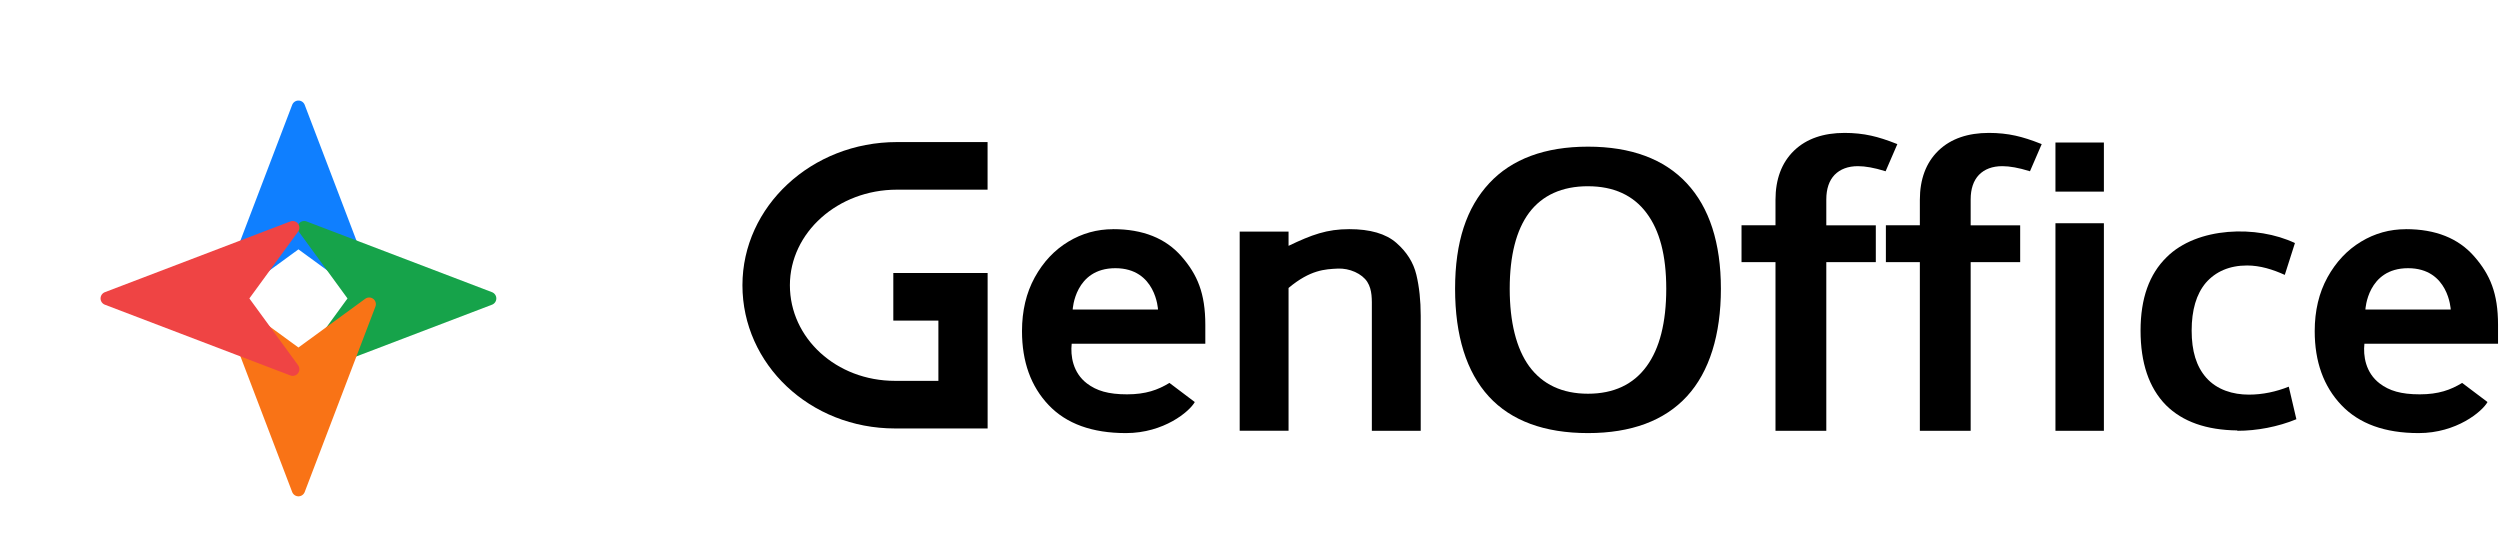
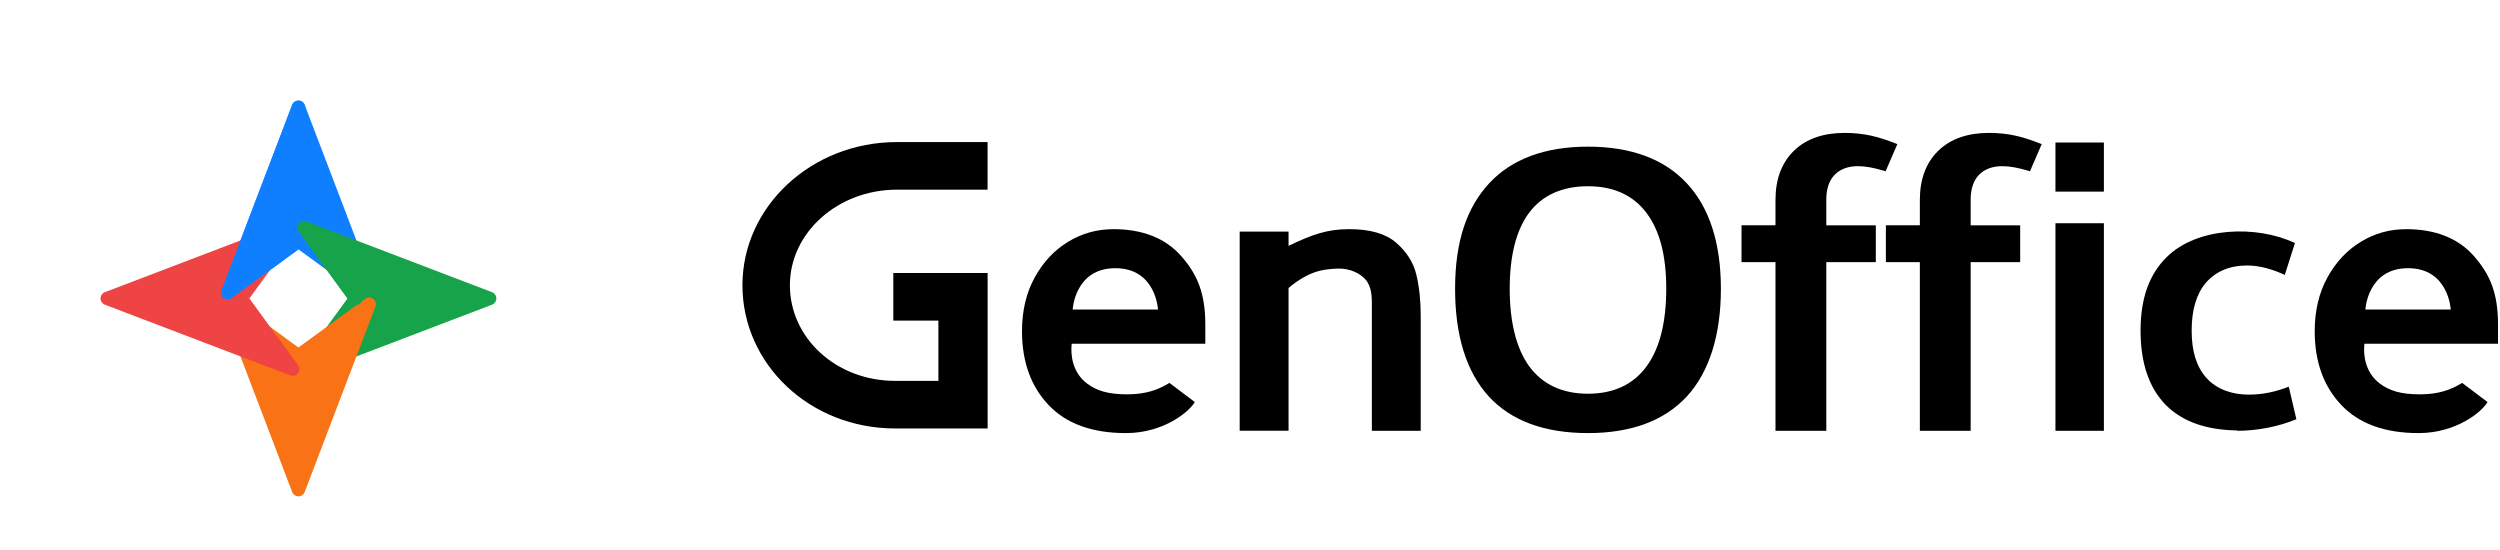
<svg xmlns="http://www.w3.org/2000/svg" width="1091" height="240" viewBox="0 0 1091 240" fill="none">
  <path d="M485.782 100C498.738 100 508.689 103.968 515.614 111.903C522.538 119.838 526 127.968 526 141.757V149.996H467.688C467.121 155.243 468.145 162.614 474.351 167.341C478.553 170.528 483.648 172.089 491.836 172.089C500.023 172.089 505.336 170.159 510.344 167.102L521.406 175.449C519.141 179.547 507.949 189 491.357 189C476.615 189 465.358 184.924 457.628 176.772C449.876 168.62 446 157.866 446 144.511C446 135.622 447.851 127.795 451.574 121.03C455.298 114.288 460.175 109.106 466.207 105.464C472.239 101.821 478.749 100.022 485.761 100.022L485.782 100ZM468.145 135.08H505.358C505.358 135.08 504.487 117.041 486.74 117.041C468.994 117.041 468.123 135.08 468.123 135.08H468.145Z" fill="black" />
  <path d="M1049.92 100C1062.88 100 1072.83 103.968 1079.75 111.903C1086.68 119.838 1090.14 127.968 1090.14 141.757V149.996H1031.83C1031.26 155.243 1032.29 162.614 1038.49 167.341C1042.69 170.528 1047.79 172.089 1055.98 172.089C1064.16 172.089 1069.48 170.159 1074.48 167.102L1085.55 175.449C1083.28 179.547 1072.09 189 1055.5 189C1040.76 189 1029.5 184.924 1021.77 176.772C1014.02 168.62 1010.14 157.866 1010.14 144.511C1010.14 135.622 1011.99 127.795 1015.71 121.03C1019.44 114.288 1024.32 109.106 1030.35 105.464C1036.38 101.821 1042.89 100.022 1049.9 100.022L1049.92 100ZM1032.29 135.08H1069.5C1069.5 135.08 1068.63 117.041 1050.88 117.041C1033.13 117.041 1032.26 135.08 1032.26 135.08H1032.29Z" fill="black" />
  <path d="M562.325 107.283C572.495 102.413 579.078 100 588.811 100C597.932 100 604.777 101.982 609.349 105.969C613.92 109.955 616.829 114.588 618.097 119.889C619.366 125.19 620 131.159 620 137.796V188H598.675V135.146C598.675 130.728 598.916 126.548 596.685 123.014C594.432 119.48 588.986 116.937 583.671 117.217C578.357 117.497 571.861 117.67 562.325 125.664V187.978H541L541 101.077H562.325V107.262V107.283Z" fill="black" />
  <path d="M430.978 186.978H390.597C353.433 186.978 324 158.943 324 124.489C324 90.036 354.232 62 391.396 62H430.978V82.772H391.396C365.655 82.772 344.709 101.484 344.709 124.489C344.709 147.494 364.856 166.206 390.619 166.206H409.514V139.905H389.841V119.134H431V187L430.978 186.978Z" fill="black" />
  <path d="M918.137 97.422V188H897V97.422H918.137ZM918.137 62.195V83.621H897V62.195H918.137Z" fill="black" />
  <path d="M692.997 189C674.018 189 659.458 183.63 649.73 173.033C639.955 162.341 635 146.522 635 126.024C635 105.527 640.008 90.617 649.895 79.973C659.741 69.375 674.241 64 692.997 64C711.753 64 726.259 69.375 736.105 79.973C745.986 90.558 751 106.053 751 126.024C751 145.996 746.015 162.253 736.182 172.944C726.395 183.595 711.864 189 692.997 189ZM692.997 81.272C681.698 81.272 673.041 85.183 667.262 92.891C661.671 100.435 658.84 111.582 658.84 126.03C658.84 140.479 661.695 152.075 667.327 159.837C673.165 167.794 681.804 171.822 692.997 171.822C704.19 171.822 712.812 167.788 718.585 159.837C724.27 152.081 727.154 140.704 727.154 126.03C727.154 111.357 724.264 100.571 718.568 92.98C712.794 85.218 704.196 81.278 692.997 81.278V81.272Z" fill="black" />
  <path d="M1001.51 106.07L997.08 119.962C991.862 117.594 986.327 115.858 980.634 115.858C972.885 115.858 966.875 118.541 962.606 123.435C958.494 128.329 956.438 135.274 956.438 144.273C956.438 153.271 958.494 159.901 962.764 164.794C967.508 170.162 974.466 172.214 981.424 172.214C987.434 172.214 993.285 170.951 998.82 168.741L1002.14 182.948C994.076 186.264 984.903 188 976.364 188V187.842C962.922 187.684 952.485 184.053 945.21 176.792C937.778 169.215 934.141 158.322 934.141 144.273C934.141 130.223 937.936 119.646 945.527 112.227C958.81 98.966 984.903 98.177 1001.51 106.07Z" fill="black" />
  <path d="M867.962 58C872.071 58 875.985 58.407 879.603 59.218C882.828 59.925 886.522 61.108 890.591 62.732L891 62.895L885.876 74.746L885.508 74.632C880.946 73.22 877.017 72.514 873.822 72.514C869.48 72.514 866.056 73.807 863.61 76.311C861.228 78.807 859.998 82.403 859.998 87.051V98.328H881.604V114.393H859.998V188H837.825V114.382H823V98.317H837.825V87.205C837.825 78.239 840.501 71.03 845.827 65.832L846.079 65.59C851.398 60.536 858.776 58 867.962 58Z" fill="black" />
  <path d="M804.962 58C809.071 58 812.985 58.407 816.603 59.218C819.828 59.925 823.522 61.108 827.591 62.732L828 62.895L822.876 74.746L822.508 74.632C817.946 73.22 814.017 72.514 810.822 72.514C806.48 72.514 803.056 73.807 800.61 76.311C798.228 78.807 796.998 82.403 796.998 87.051V98.328H818.604V114.393H796.998V188H774.825V114.382H760V98.317H774.825V87.205C774.825 78.239 777.501 71.03 782.827 65.832L783.079 65.59C788.398 60.536 795.776 58 804.962 58Z" fill="black" />
  <g transform="scale(0.234375)">
    <g transform="translate(100 100) scale(0.89)" stroke-linejoin="round" stroke-width="28" stroke-linecap="round">
      <polygon points="512,112 660,500 512,392 364,500" fill="#0f7fff" stroke="#0f7fff" />
      <polygon points="512,112 660,500 512,392 364,500" fill="#16a34a" stroke="#16a34a" transform="rotate(90 512 512)" />
      <polygon points="512,112 660,500 512,392 364,500" fill="#f97316" stroke="#f97316" transform="rotate(180 512 512)" />
      <polygon points="512,112 660,500 512,392 364,500" fill="#ef4444" stroke="#ef4444" transform="rotate(270 512 512)" />
+       <polygon points="512,112 512,392 364,500" fill="#0f7fff" stroke="#0f7fff" />
+       <polygon points="524,364 660,440 632,512" fill="#16a34a" stroke="#16a34a" />
    </g>
  </g>
</svg>
